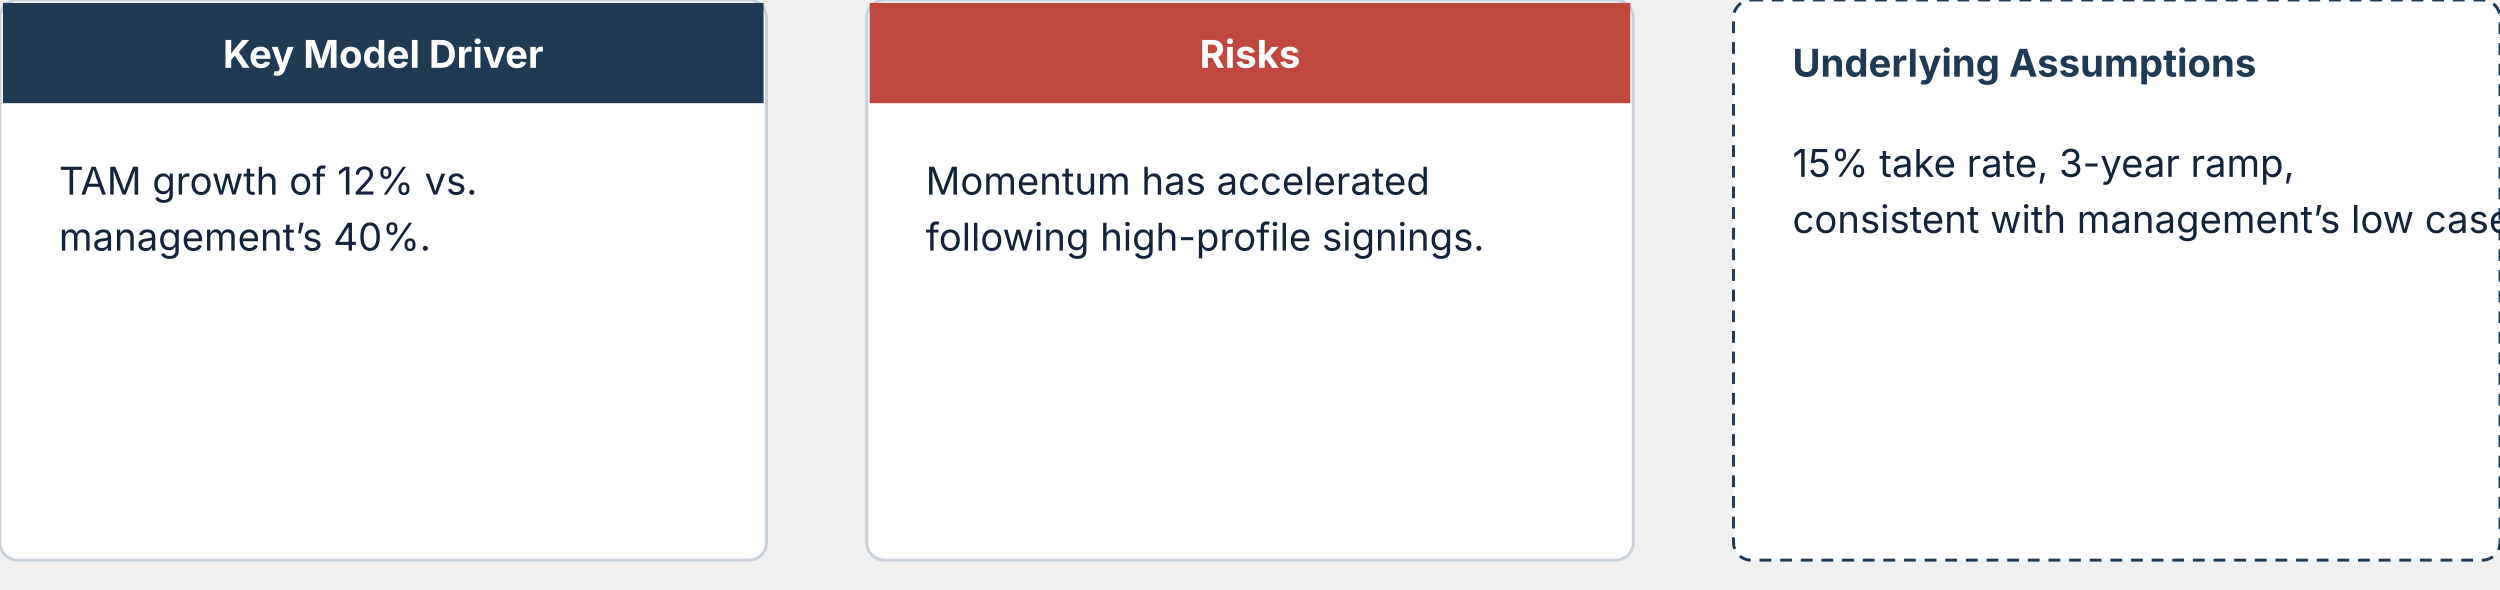
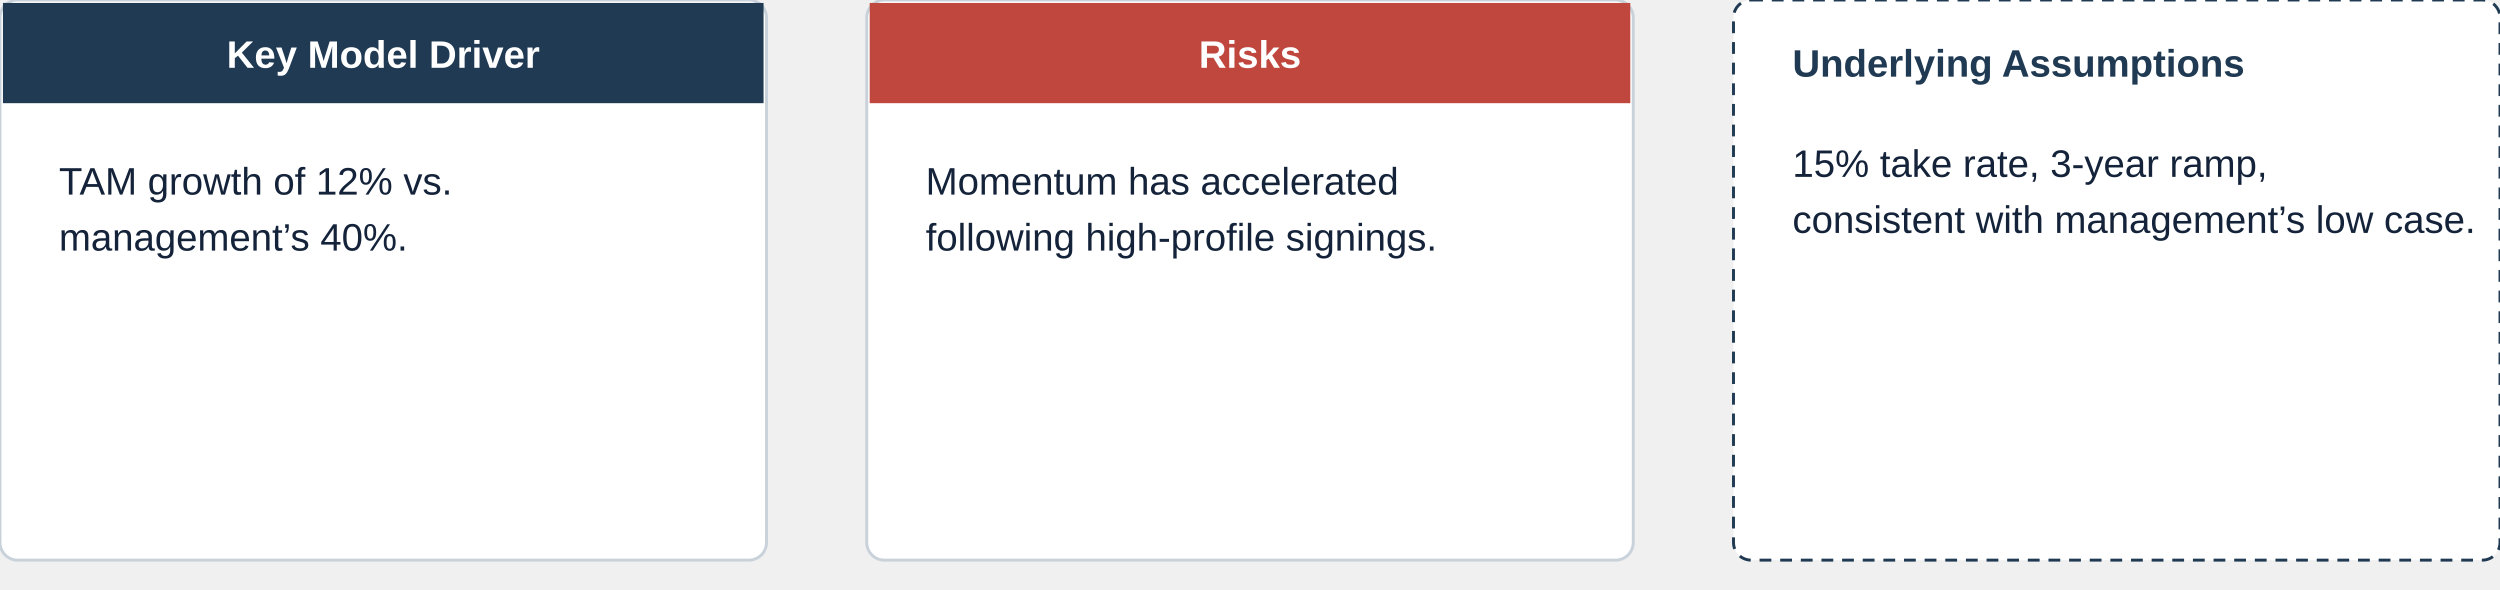
- <svg xmlns="http://www.w3.org/2000/svg" viewBox="0 0 848 200" font-family="Inter, Arial, sans-serif">
+ <svg xmlns="http://www.w3.org/2000/svg" viewBox="0 0 848 200" font-family="Calibri, Carlito, Arial, sans-serif">
  <rect x="0" y="0" width="260" height="190" rx="6" fill="#FFFFFF" stroke="#C9D2DA" stroke-width="1" />
  <rect x="1" y="1" width="258" height="34" fill="#1F3A52" />
  <text x="130" y="23" font-size="13" font-weight="700" fill="#FFFFFF" text-anchor="middle">Key Model Driver</text>
  <text x="20" y="66" font-size="13" fill="#14233A">TAM growth of 12% vs.</text>
  <text x="20" y="85" font-size="13" fill="#14233A">management’s 40%.</text>
  <rect x="294" y="0" width="260" height="190" rx="6" fill="#FFFFFF" stroke="#C9D2DA" stroke-width="1" />
  <rect x="295" y="1" width="258" height="34" fill="#C0473E" />
  <text x="424" y="23" font-size="13" font-weight="700" fill="#FFFFFF" text-anchor="middle">Risks</text>
  <text x="314" y="66" font-size="13" fill="#14233A">Momentum has accelerated</text>
  <text x="314" y="85" font-size="13" fill="#14233A">following high-profile signings.</text>
  <rect x="588" y="0" width="260" height="190" rx="6" fill="#FFFFFF" stroke="#1F3A52" stroke-width="1" stroke-dasharray="4 3" />
  <text x="608" y="26" font-size="13" font-weight="700" fill="#1F3A52">Underlying Assumptions</text>
  <text x="608" y="60" font-size="13" fill="#14233A">15% take rate, 3-year ramp,</text>
  <text x="608" y="79" font-size="13" fill="#14233A">consistent with management’s low case.</text>
</svg>
